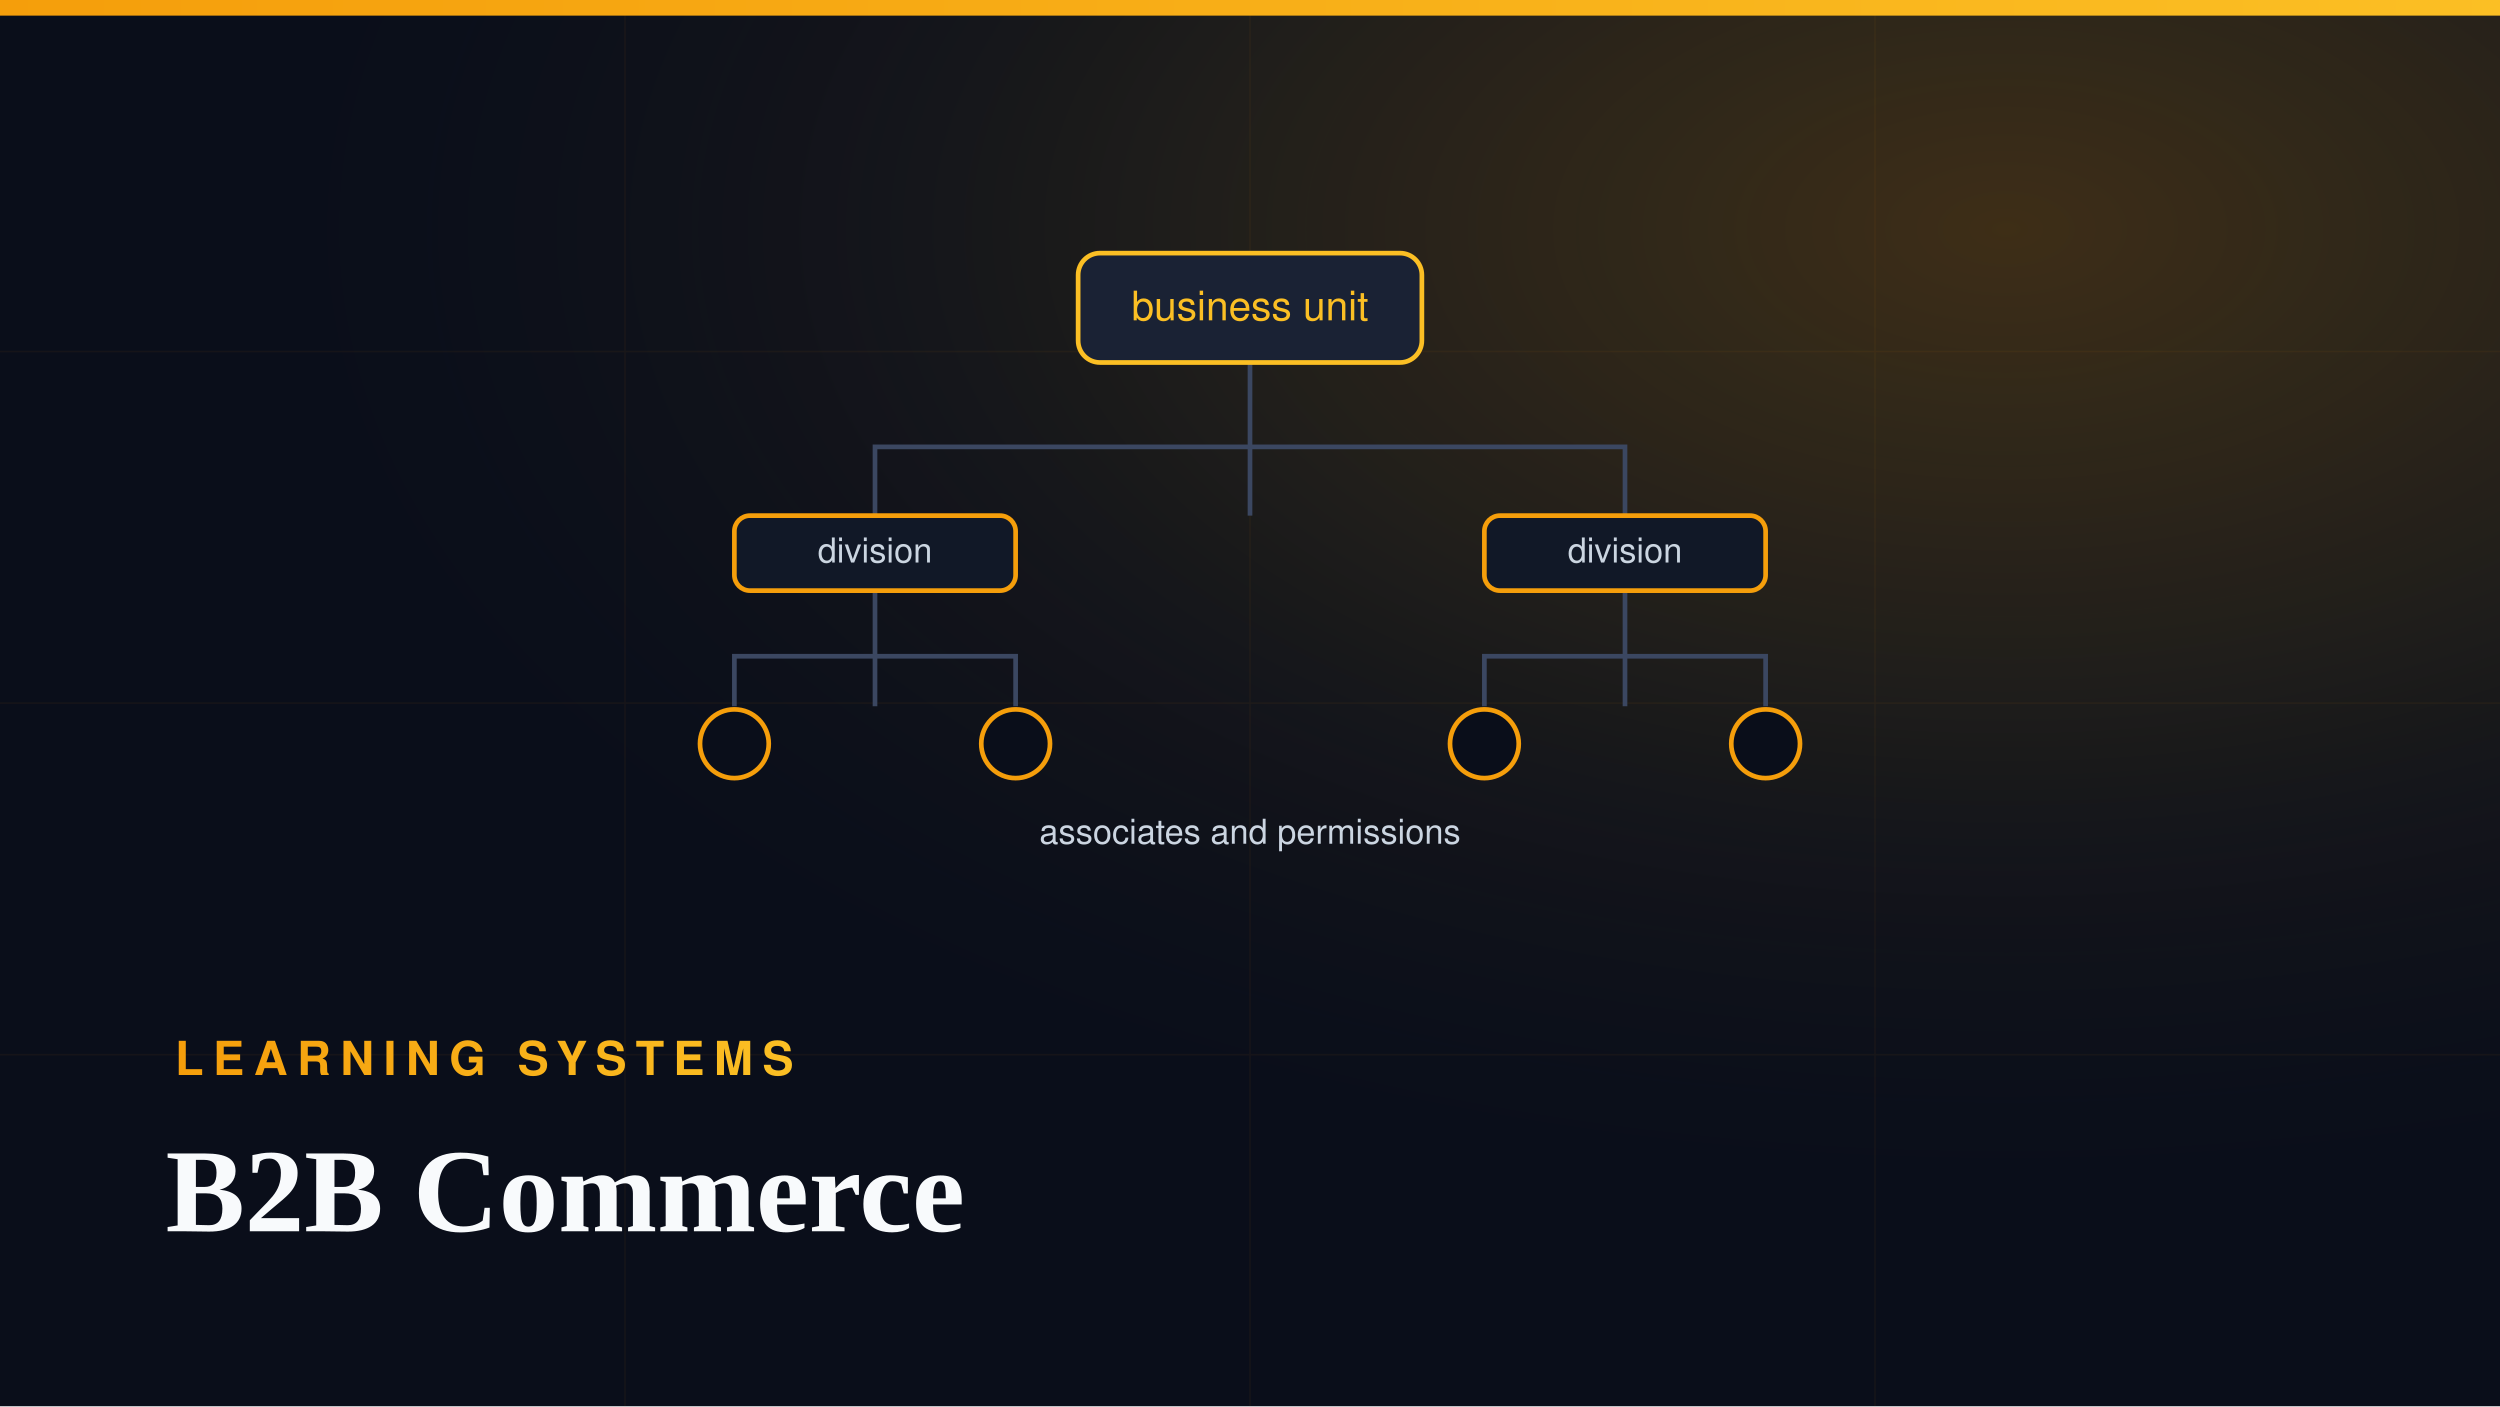
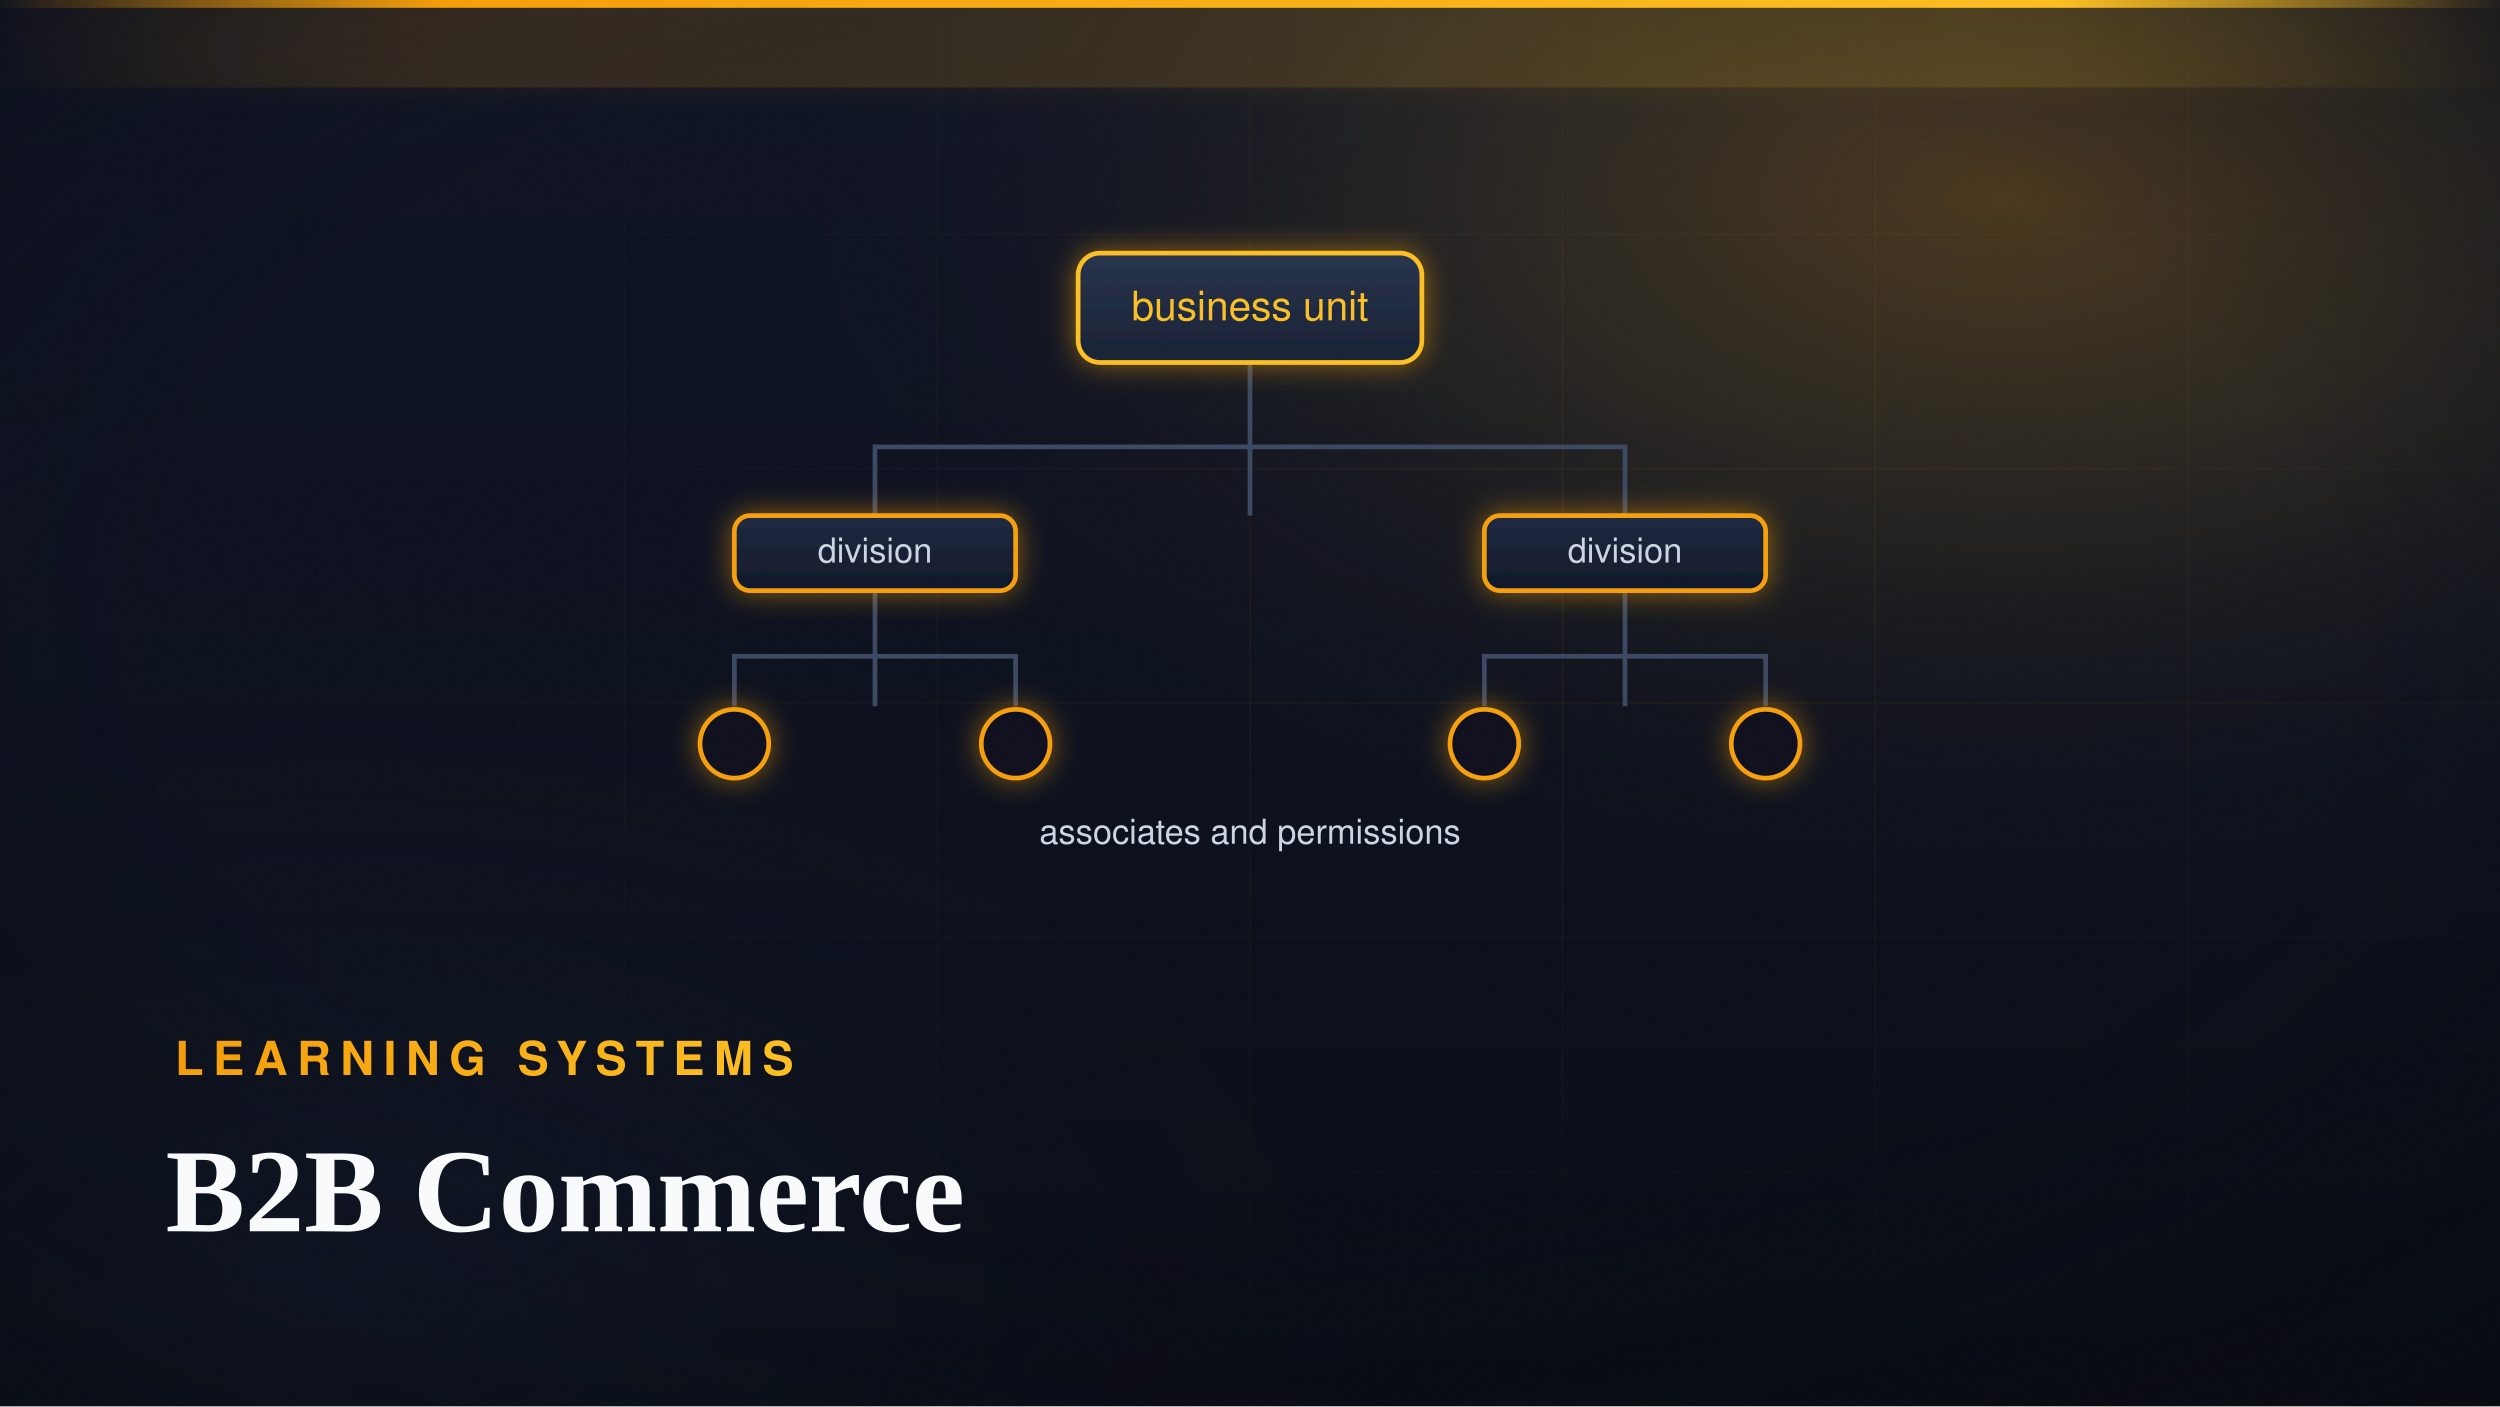
<svg xmlns="http://www.w3.org/2000/svg" viewBox="0 0 1600 900" width="1600" height="900" role="img" aria-label="B2B Commerce">
  <defs>
-     <radialGradient id="glow" cx="80%" cy="16%" r="72%">
-       <stop offset="0%" stop-color="#f59e0b" stop-opacity="0.22" />
-       <stop offset="55%" stop-color="#fbbf24" stop-opacity="0.06" />
-       <stop offset="100%" stop-color="#0a0e1a" stop-opacity="0" />
+     <linearGradient id="bg" x1="0" y1="0" x2="0" y2="1">
+       <stop offset="0%" stop-color="#0c1122" />
+       <stop offset="60%" stop-color="#0a0e1a" />
+       <stop offset="100%" stop-color="#070a13" />
+     </linearGradient>
+     <radialGradient id="bloom" cx="80%" cy="14%" r="70%">
+       <stop offset="0%" stop-color="#f59e0b" stop-opacity="0.26" />
+       <stop offset="34%" stop-color="#fbbf24" stop-opacity="0.09" />
+       <stop offset="72%" stop-color="#0a0e1a" stop-opacity="0" />
    </radialGradient>
+     <radialGradient id="coolbloom" cx="14%" cy="92%" r="62%">
+       <stop offset="0%" stop-color="#1e3a5f" stop-opacity="0.20" />
+       <stop offset="70%" stop-color="#0a0e1a" stop-opacity="0" />
+     </radialGradient>
+     <radialGradient id="vignette" cx="50%" cy="44%" r="78%">
+       <stop offset="55%" stop-color="#05070d" stop-opacity="0" />
+       <stop offset="100%" stop-color="#05070d" stop-opacity="0.55" />
+     </radialGradient>
+     <radialGradient id="gridmask" cx="64%" cy="40%" r="62%">
+       <stop offset="0%" stop-color="#fff" stop-opacity="0.9" />
+       <stop offset="100%" stop-color="#fff" stop-opacity="0" />
+     </radialGradient>
+     <mask id="gmask">
+       <rect width="1600" height="900" fill="url(#gridmask)" />
+     </mask>
    <linearGradient id="amber" x1="0" y1="0" x2="1" y2="0">
      <stop offset="0%" stop-color="#f59e0b" />
      <stop offset="100%" stop-color="#fbbf24" />
    </linearGradient>
+     <linearGradient id="barfade" x1="0" y1="0" x2="1" y2="0">
+       <stop offset="0%" stop-color="#f59e0b" stop-opacity="0" />
+       <stop offset="18%" stop-color="#f59e0b" stop-opacity="1" />
+       <stop offset="82%" stop-color="#fbbf24" stop-opacity="1" />
+       <stop offset="100%" stop-color="#fbbf24" stop-opacity="0" />
+     </linearGradient>
+     <linearGradient id="cardfill" x1="0" y1="0" x2="0" y2="1">
+       <stop offset="0%" stop-color="#1c2740" />
+       <stop offset="100%" stop-color="#0e1626" />
+     </linearGradient>
+     <linearGradient id="gatefill" x1="0" y1="0" x2="0" y2="1">
+       <stop offset="0%" stop-color="#26324a" />
+       <stop offset="100%" stop-color="#161f33" />
+     </linearGradient>
+     <filter id="glow" x="-90%" y="-90%" width="280%" height="280%">
+       <feDropShadow dx="0" dy="0" stdDeviation="9" flood-color="#f59e0b" flood-opacity="0.55" />
+     </filter>
+     <filter id="grain">
+       <feTurbulence type="fractalNoise" baseFrequency="0.9" numOctaves="2" stitchTiles="stitch" result="n" />
+       <feColorMatrix in="n" type="matrix" values="0 0 0 0 1  0 0 0 0 1  0 0 0 0 1  0 0 0 0.6 0" />
+     </filter>
  </defs>
-   <rect width="1600" height="900" fill="#0a0e1a" />
-   <rect width="1600" height="900" fill="url(#glow)" />
-   <g stroke="#f59e0b" stroke-opacity="0.05" stroke-width="1">
-     <path d="M0 225H1600M0 450H1600M0 675H1600M400 0V900M800 0V900M1200 0V900" />
+   <rect width="1600" height="900" fill="url(#bg)" />
+   <rect width="1600" height="900" fill="url(#coolbloom)" />
+   <rect width="1600" height="900" fill="url(#bloom)" />
+   <g mask="url(#gmask)" stroke="#f59e0b" stroke-opacity="0.07" stroke-width="1">
+     <path d="M0 150H1600M0 300H1600M0 450H1600M0 600H1600M0 750H1600M200 0V900M400 0V900M600 0V900M800 0V900M1000 0V900M1200 0V900M1400 0V900" />
  </g>
-   <rect width="1600" height="10" fill="url(#amber)" />
  <g font-family="ui-sans-serif,system-ui,Segoe UI,Helvetica,Arial,sans-serif">
    <g fill="none" stroke="#3b4761" stroke-width="3">
      <path d="M800 232 V286 M800 286 H560 V330 M800 286 H1040 V330 M800 286 V330" />
      <path d="M560 376 V420 H470 V452 M560 420 H650 V452 M560 420 V452" />
      <path d="M1040 376 V420 H950 V452 M1040 420 H1130 V452 M1040 420 V452" />
    </g>
-     <rect x="690" y="162" width="220" height="70" rx="14" fill="#1a2234" stroke="#fbbf24" stroke-width="3" />
+     <rect x="690" y="162" width="220" height="70" rx="14" fill="url(#gatefill)" stroke="#fbbf24" stroke-width="3" filter="url(#glow)" />
    <text x="800" y="205" text-anchor="middle" font-size="26" fill="#fbbf24">business unit</text>
    <g text-anchor="middle" font-size="22" fill="#cbd5e1">
-       <rect x="470" y="330" width="180" height="48" rx="10" fill="#111827" stroke="#f59e0b" stroke-width="3" />
+       <rect x="470" y="330" width="180" height="48" rx="10" fill="url(#cardfill)" stroke="#f59e0b" stroke-width="3" filter="url(#glow)" />
      <text x="560" y="360">division</text>
-       <rect x="950" y="330" width="180" height="48" rx="10" fill="#111827" stroke="#f59e0b" stroke-width="3" />
+       <rect x="950" y="330" width="180" height="48" rx="10" fill="url(#cardfill)" stroke="#f59e0b" stroke-width="3" filter="url(#glow)" />
      <text x="1040" y="360">division</text>
-       <circle cx="470" cy="476" r="22" fill="#0a0e1a" stroke="#f59e0b" stroke-width="3" />
-       <circle cx="650" cy="476" r="22" fill="#0a0e1a" stroke="#f59e0b" stroke-width="3" />
-       <circle cx="950" cy="476" r="22" fill="#0a0e1a" stroke="#f59e0b" stroke-width="3" />
-       <circle cx="1130" cy="476" r="22" fill="#0a0e1a" stroke="#f59e0b" stroke-width="3" />
+       <circle cx="470" cy="476" r="22" fill="#0a0e1a" stroke="#f59e0b" stroke-width="3" filter="url(#glow)" />
+       <circle cx="650" cy="476" r="22" fill="#0a0e1a" stroke="#f59e0b" stroke-width="3" filter="url(#glow)" />
+       <circle cx="950" cy="476" r="22" fill="#0a0e1a" stroke="#f59e0b" stroke-width="3" filter="url(#glow)" />
+       <circle cx="1130" cy="476" r="22" fill="#0a0e1a" stroke="#f59e0b" stroke-width="3" filter="url(#glow)" />
      <text x="800" y="540">associates and permissions</text>
    </g>
  </g>
+   <rect width="1600" height="900" fill="url(#vignette)" />
+   <rect width="1600" height="900" filter="url(#grain)" opacity="0.05" />
+   <rect x="0" y="0" width="1600" height="56" fill="url(#barfade)" opacity="0.16" filter="url(#glow)" />
+   <rect width="1600" height="5" fill="url(#barfade)" />
  <text x="112" y="688" font-family="ui-sans-serif,system-ui,Segoe UI,Helvetica,Arial" font-size="30" letter-spacing="6" font-weight="700" fill="url(#amber)">LEARNING SYSTEMS</text>
  <text x="106" y="788" font-family="Georgia,Times New Roman,serif" font-size="76" font-weight="700" fill="#f8fafc">B2B Commerce</text>
</svg>
